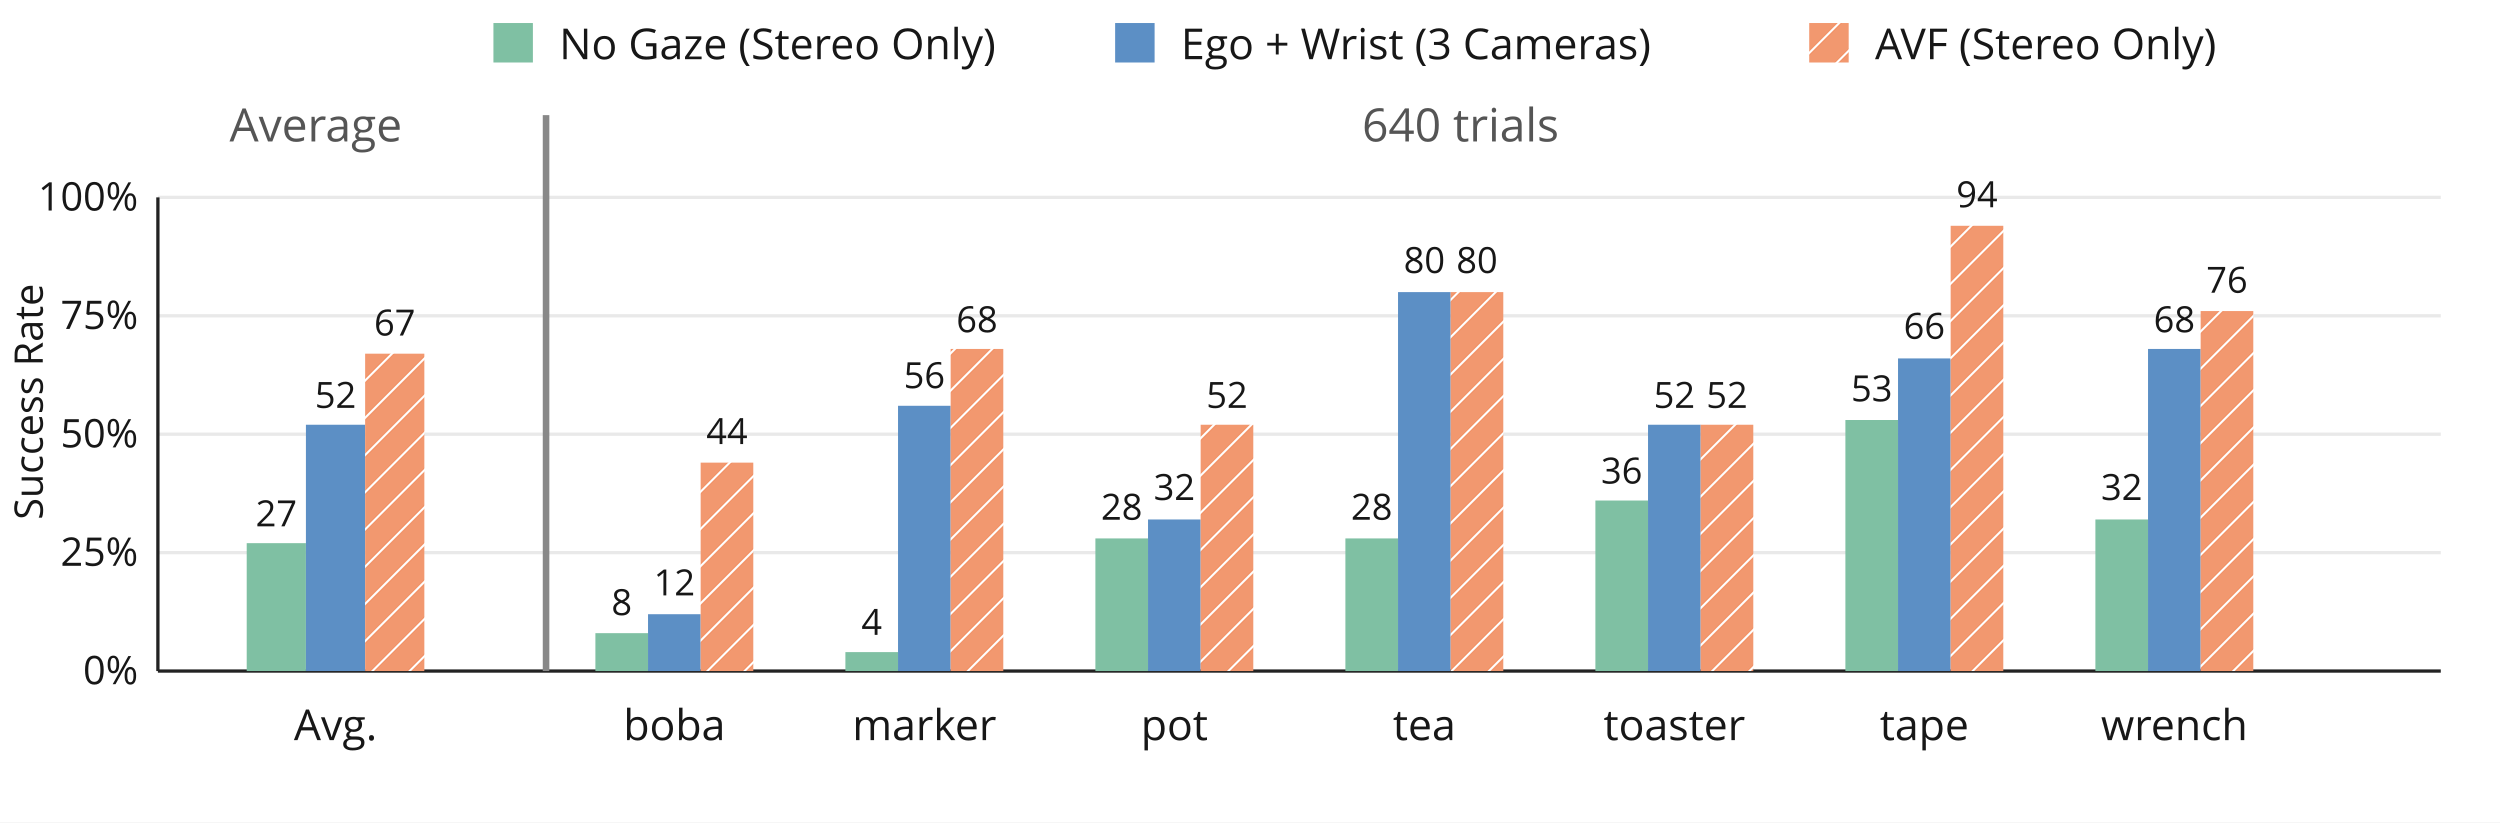
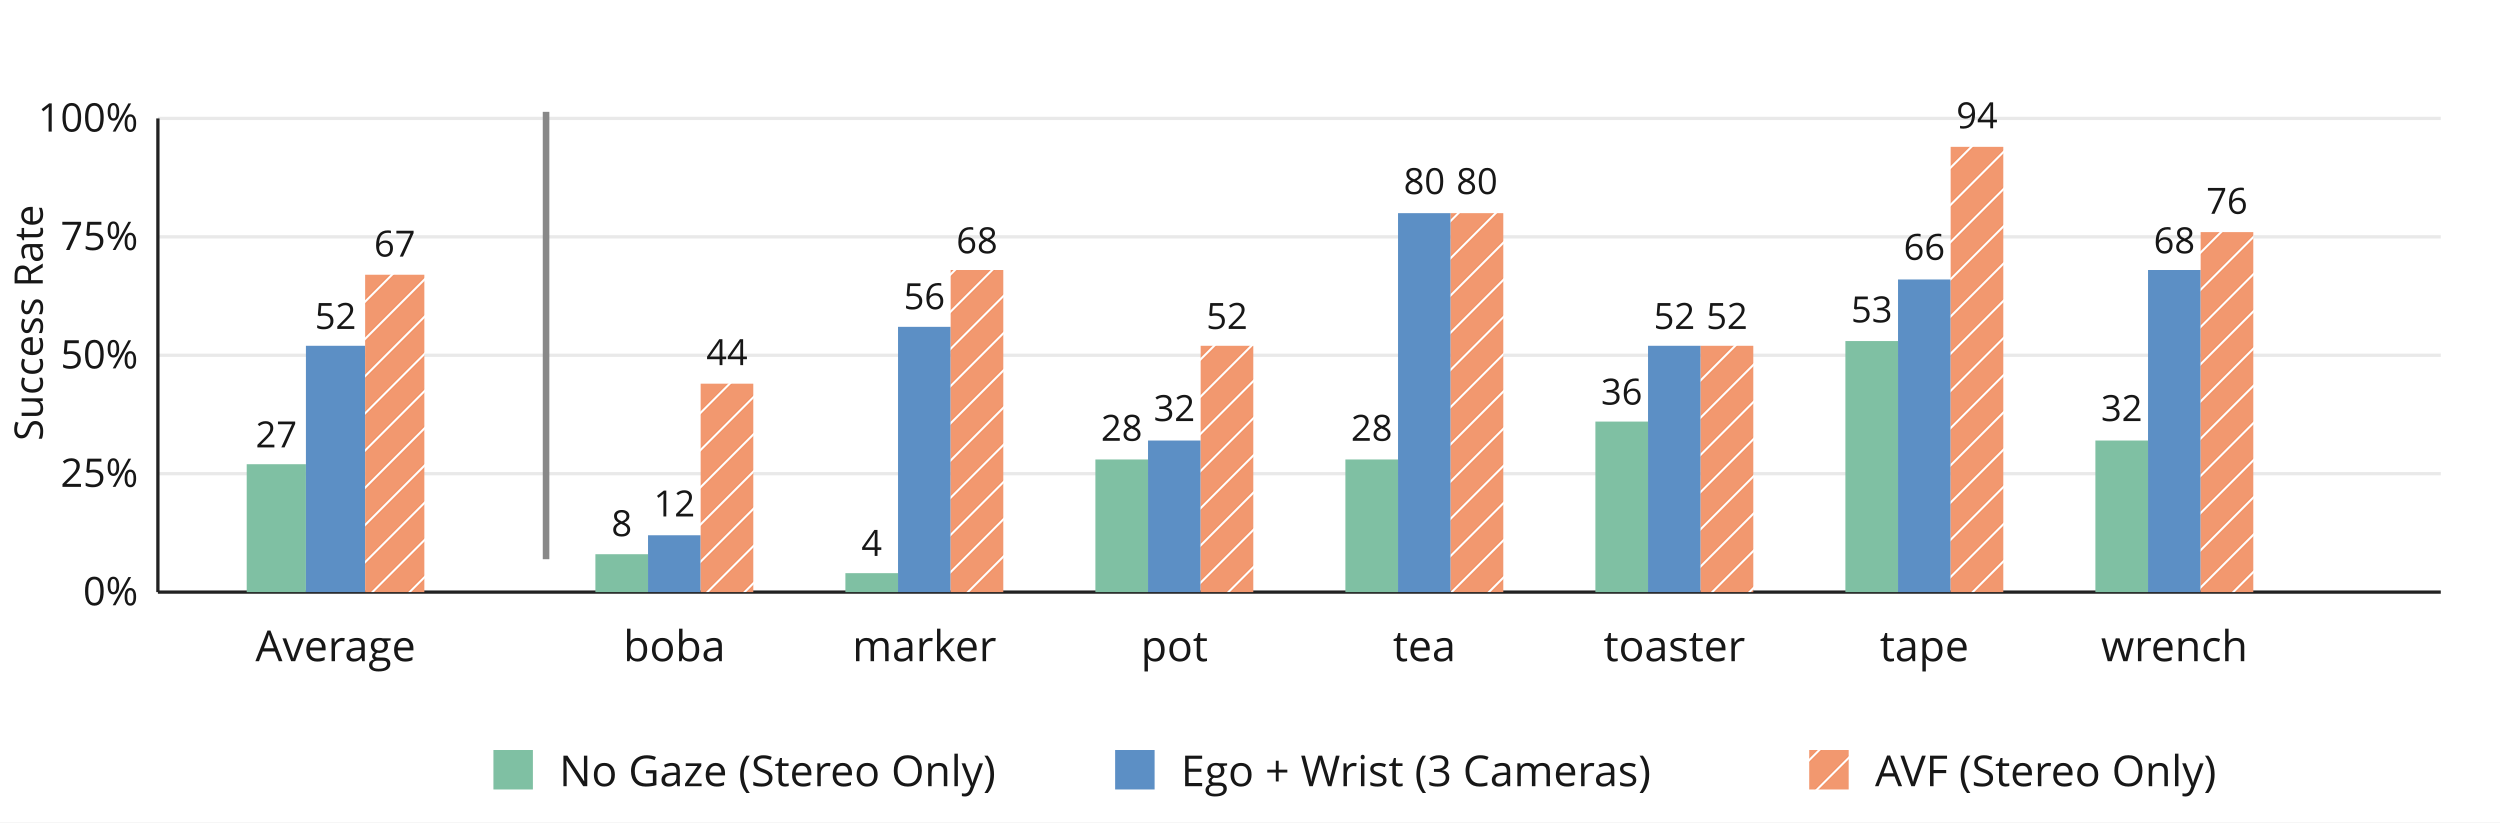
<svg xmlns="http://www.w3.org/2000/svg" width="760" height="250" viewBox="0 0 760 250" role="img" aria-labelledby="title desc">
  <defs>
    <pattern id="avf-hatch" width="8" height="8" patternUnits="userSpaceOnUse" patternTransform="rotate(45)">
      <rect width="8" height="8" fill="#f2986f" />
      <line x1="0" y1="0" x2="0" y2="8" stroke="#fff" stroke-width="1.2" />
    </pattern>
    <style>
      text { font-family: "Avenir Next", Avenir, "Open Sans", sans-serif; fill: #171717; letter-spacing: 0; }
      .legend { font-size: 13px; }
      .section-label { font-size: 14px; fill: #555; }
      .axis-label { font-size: 12px; }
      .task-label { font-size: 13px; }
      .value { font-size: 11px; text-anchor: middle; }
      .grid { stroke: #e9e9e9; stroke-width: 1; }
      .axis { stroke: #222; stroke-width: 1; }
    </style>
  </defs>
  <rect width="760" height="250" fill="#fff" />
+   <g transform="translate(0 -24)">
+     <g class="grid">
+       <line x1="48" y1="60" x2="742" y2="60" />
+       <line x1="48" y1="96" x2="742" y2="96" />
+       <line x1="48" y1="132" x2="742" y2="132" />
+       <line x1="48" y1="168" x2="742" y2="168" />
+     </g>
+     <g class="axis">
+       <line x1="48" y1="60" x2="48" y2="204" />
+       <line x1="48" y1="204" x2="742" y2="204" />
+       <line x1="166" y1="58" x2="166" y2="194" stroke="#888" stroke-width="2" />
+     </g>
+     <g class="axis-label" text-anchor="end">
+       <text x="42" y="64">100%</text>
+       <text x="42" y="100">75%</text>
+       <text x="42" y="136">50%</text>
+       <text x="42" y="172">25%</text>
+       <text x="42" y="208">0%</text>
+     </g>
+     <text class="axis-label" transform="translate(13 158) rotate(-90)">Success Rate</text>
+     <g>
+       <rect x="75" y="165.12" width="18" height="38.88" fill="#7fc0a3" />
+       <rect x="93" y="129.12" width="18" height="74.88" fill="#5c8fc5" />
+       <rect x="111" y="107.52" width="18" height="96.48" fill="url(#avf-hatch)" />
+       <text class="value" x="84" y="160">27</text>
+       <text class="value" x="102" y="124">52</text>
+       <text class="value" x="120" y="102">67</text>
+       <text class="task-label" x="102" y="225" text-anchor="middle">Average</text>
+     </g>
+     <g>
+       <rect x="181" y="192.48" width="16" height="11.52" fill="#7fc0a3" />
+       <rect x="197" y="186.72" width="16" height="17.28" fill="#5c8fc5" />
+       <rect x="213" y="140.64" width="16" height="63.36" fill="url(#avf-hatch)" />
+       <text class="value" x="189" y="187">8</text>
+       <text class="value" x="205" y="181">12</text>
+       <text class="value" x="221" y="135">44</text>
+       <text class="task-label" x="205" y="225" text-anchor="middle">boba</text>
+       <rect x="257" y="198.24" width="16" height="5.76" fill="#7fc0a3" />
+       <rect x="273" y="123.36" width="16" height="80.64" fill="#5c8fc5" />
+       <rect x="289" y="106.08" width="16" height="97.92" fill="url(#avf-hatch)" />
+       <text class="value" x="265" y="193">4</text>
+       <text class="value" x="281" y="118">56</text>
+       <text class="value" x="297" y="101">68</text>
+       <text class="task-label" x="281" y="225" text-anchor="middle">marker</text>
+       <rect x="333" y="163.68" width="16" height="40.32" fill="#7fc0a3" />
+       <rect x="349" y="157.92" width="16" height="46.08" fill="#5c8fc5" />
+       <rect x="365" y="129.12" width="16" height="74.88" fill="url(#avf-hatch)" />
+       <text class="value" x="341" y="158">28</text>
+       <text class="value" x="357" y="152">32</text>
+       <text class="value" x="373" y="124">52</text>
+       <text class="task-label" x="357" y="225" text-anchor="middle">pot</text>
+       <rect x="409" y="163.68" width="16" height="40.32" fill="#7fc0a3" />
+       <rect x="425" y="88.8" width="16" height="115.2" fill="#5c8fc5" />
+       <rect x="441" y="88.8" width="16" height="115.2" fill="url(#avf-hatch)" />
+       <text class="value" x="417" y="158">28</text>
+       <text class="value" x="433" y="83">80</text>
+       <text class="value" x="449" y="83">80</text>
+       <text class="task-label" x="433" y="225" text-anchor="middle">tea</text>
+       <rect x="485" y="152.16" width="16" height="51.84" fill="#7fc0a3" />
+       <rect x="501" y="129.12" width="16" height="74.88" fill="#5c8fc5" />
+       <rect x="517" y="129.12" width="16" height="74.88" fill="url(#avf-hatch)" />
+       <text class="value" x="493" y="147">36</text>
+       <text class="value" x="509" y="124">52</text>
+       <text class="value" x="525" y="124">52</text>
+       <text class="task-label" x="509" y="225" text-anchor="middle">toaster</text>
+       <rect x="561" y="127.68" width="16" height="76.32" fill="#7fc0a3" />
+       <rect x="577" y="108.96" width="16" height="95.04" fill="#5c8fc5" />
+       <rect x="593" y="68.64" width="16" height="135.36" fill="url(#avf-hatch)" />
+       <text class="value" x="569" y="122">53</text>
+       <text class="value" x="585" y="103">66</text>
+       <text class="value" x="601" y="63">94</text>
+       <text class="task-label" x="585" y="225" text-anchor="middle">tape</text>
+       <rect x="637" y="157.92" width="16" height="46.08" fill="#7fc0a3" />
+       <rect x="653" y="106.08" width="16" height="97.92" fill="#5c8fc5" />
+       <rect x="669" y="94.56" width="16" height="109.44" fill="url(#avf-hatch)" />
+       <text class="value" x="645" y="152">32</text>
+       <text class="value" x="661" y="101">68</text>
+       <text class="value" x="677" y="89">76</text>
+       <text class="task-label" x="661" y="225" text-anchor="middle">wrench</text>
+     </g>
+   </g>
  <g class="legend">
-     <rect x="150" y="7" width="12" height="12" fill="#7fc0a3" />
-     <text x="170" y="18">No Gaze (Stereo Only)</text>
-     <rect x="339" y="7" width="12" height="12" fill="#5c8fc5" />
-     <text x="359" y="18">Ego + Wrist (3 Cameras)</text>
-     <rect x="550" y="7" width="12" height="12" fill="url(#avf-hatch)" />
-     <text x="570" y="18">AVF (Stereo Only)</text>
-   </g>
-   <text class="section-label" x="96" y="43" text-anchor="middle">Average</text>
-   <text class="section-label" x="444" y="43" text-anchor="middle">640 trials</text>
-   <g class="grid">
-     <line x1="48" y1="60" x2="742" y2="60" />
-     <line x1="48" y1="96" x2="742" y2="96" />
-     <line x1="48" y1="132" x2="742" y2="132" />
-     <line x1="48" y1="168" x2="742" y2="168" />
-   </g>
-   <g class="axis">
-     <line x1="48" y1="60" x2="48" y2="204" />
-     <line x1="48" y1="204" x2="742" y2="204" />
-     <line x1="166" y1="35" x2="166" y2="204" stroke="#888" stroke-width="2" />
-   </g>
-   <g class="axis-label" text-anchor="end">
-     <text x="42" y="64">100%</text>
-     <text x="42" y="100">75%</text>
-     <text x="42" y="136">50%</text>
-     <text x="42" y="172">25%</text>
-     <text x="42" y="208">0%</text>
-   </g>
-   <text class="axis-label" transform="translate(13 158) rotate(-90)">Success Rate</text>
-   <g>
-     <rect x="75" y="165.12" width="18" height="38.88" fill="#7fc0a3" />
-     <rect x="93" y="129.12" width="18" height="74.88" fill="#5c8fc5" />
-     <rect x="111" y="107.52" width="18" height="96.48" fill="url(#avf-hatch)" />
-     <text class="value" x="84" y="160">27</text>
-     <text class="value" x="102" y="124">52</text>
-     <text class="value" x="120" y="102">67</text>
-     <text class="task-label" x="102" y="225" text-anchor="middle">Avg.</text>
-   </g>
-   <g>
-     <rect x="181" y="192.48" width="16" height="11.52" fill="#7fc0a3" />
-     <rect x="197" y="186.72" width="16" height="17.28" fill="#5c8fc5" />
-     <rect x="213" y="140.64" width="16" height="63.36" fill="url(#avf-hatch)" />
-     <text class="value" x="189" y="187">8</text>
-     <text class="value" x="205" y="181">12</text>
-     <text class="value" x="221" y="135">44</text>
-     <text class="task-label" x="205" y="225" text-anchor="middle">boba</text>
-     <rect x="257" y="198.24" width="16" height="5.76" fill="#7fc0a3" />
-     <rect x="273" y="123.36" width="16" height="80.64" fill="#5c8fc5" />
-     <rect x="289" y="106.08" width="16" height="97.92" fill="url(#avf-hatch)" />
-     <text class="value" x="265" y="193">4</text>
-     <text class="value" x="281" y="118">56</text>
-     <text class="value" x="297" y="101">68</text>
-     <text class="task-label" x="281" y="225" text-anchor="middle">marker</text>
-     <rect x="333" y="163.68" width="16" height="40.32" fill="#7fc0a3" />
-     <rect x="349" y="157.92" width="16" height="46.08" fill="#5c8fc5" />
-     <rect x="365" y="129.12" width="16" height="74.88" fill="url(#avf-hatch)" />
-     <text class="value" x="341" y="158">28</text>
-     <text class="value" x="357" y="152">32</text>
-     <text class="value" x="373" y="124">52</text>
-     <text class="task-label" x="357" y="225" text-anchor="middle">pot</text>
-     <rect x="409" y="163.68" width="16" height="40.32" fill="#7fc0a3" />
-     <rect x="425" y="88.8" width="16" height="115.2" fill="#5c8fc5" />
-     <rect x="441" y="88.8" width="16" height="115.2" fill="url(#avf-hatch)" />
-     <text class="value" x="417" y="158">28</text>
-     <text class="value" x="433" y="83">80</text>
-     <text class="value" x="449" y="83">80</text>
-     <text class="task-label" x="433" y="225" text-anchor="middle">tea</text>
-     <rect x="485" y="152.16" width="16" height="51.84" fill="#7fc0a3" />
-     <rect x="501" y="129.12" width="16" height="74.88" fill="#5c8fc5" />
-     <rect x="517" y="129.12" width="16" height="74.88" fill="url(#avf-hatch)" />
-     <text class="value" x="493" y="147">36</text>
-     <text class="value" x="509" y="124">52</text>
-     <text class="value" x="525" y="124">52</text>
-     <text class="task-label" x="509" y="225" text-anchor="middle">toaster</text>
-     <rect x="561" y="127.68" width="16" height="76.32" fill="#7fc0a3" />
-     <rect x="577" y="108.96" width="16" height="95.04" fill="#5c8fc5" />
-     <rect x="593" y="68.64" width="16" height="135.36" fill="url(#avf-hatch)" />
-     <text class="value" x="569" y="122">53</text>
-     <text class="value" x="585" y="103">66</text>
-     <text class="value" x="601" y="63">94</text>
-     <text class="task-label" x="585" y="225" text-anchor="middle">tape</text>
-     <rect x="637" y="157.92" width="16" height="46.08" fill="#7fc0a3" />
-     <rect x="653" y="106.08" width="16" height="97.92" fill="#5c8fc5" />
-     <rect x="669" y="94.56" width="16" height="109.44" fill="url(#avf-hatch)" />
-     <text class="value" x="645" y="152">32</text>
-     <text class="value" x="661" y="101">68</text>
-     <text class="value" x="677" y="89">76</text>
-     <text class="task-label" x="661" y="225" text-anchor="middle">wrench</text>
+     <rect x="150" y="228" width="12" height="12" fill="#7fc0a3" />
+     <text x="170" y="239">No Gaze (Stereo Only)</text>
+     <rect x="339" y="228" width="12" height="12" fill="#5c8fc5" />
+     <text x="359" y="239">Ego + Wrist (3 Cameras)</text>
+     <rect x="550" y="228" width="12" height="12" fill="url(#avf-hatch)" />
+     <text x="570" y="239">AVF (Stereo Only)</text>
  </g>
</svg>
